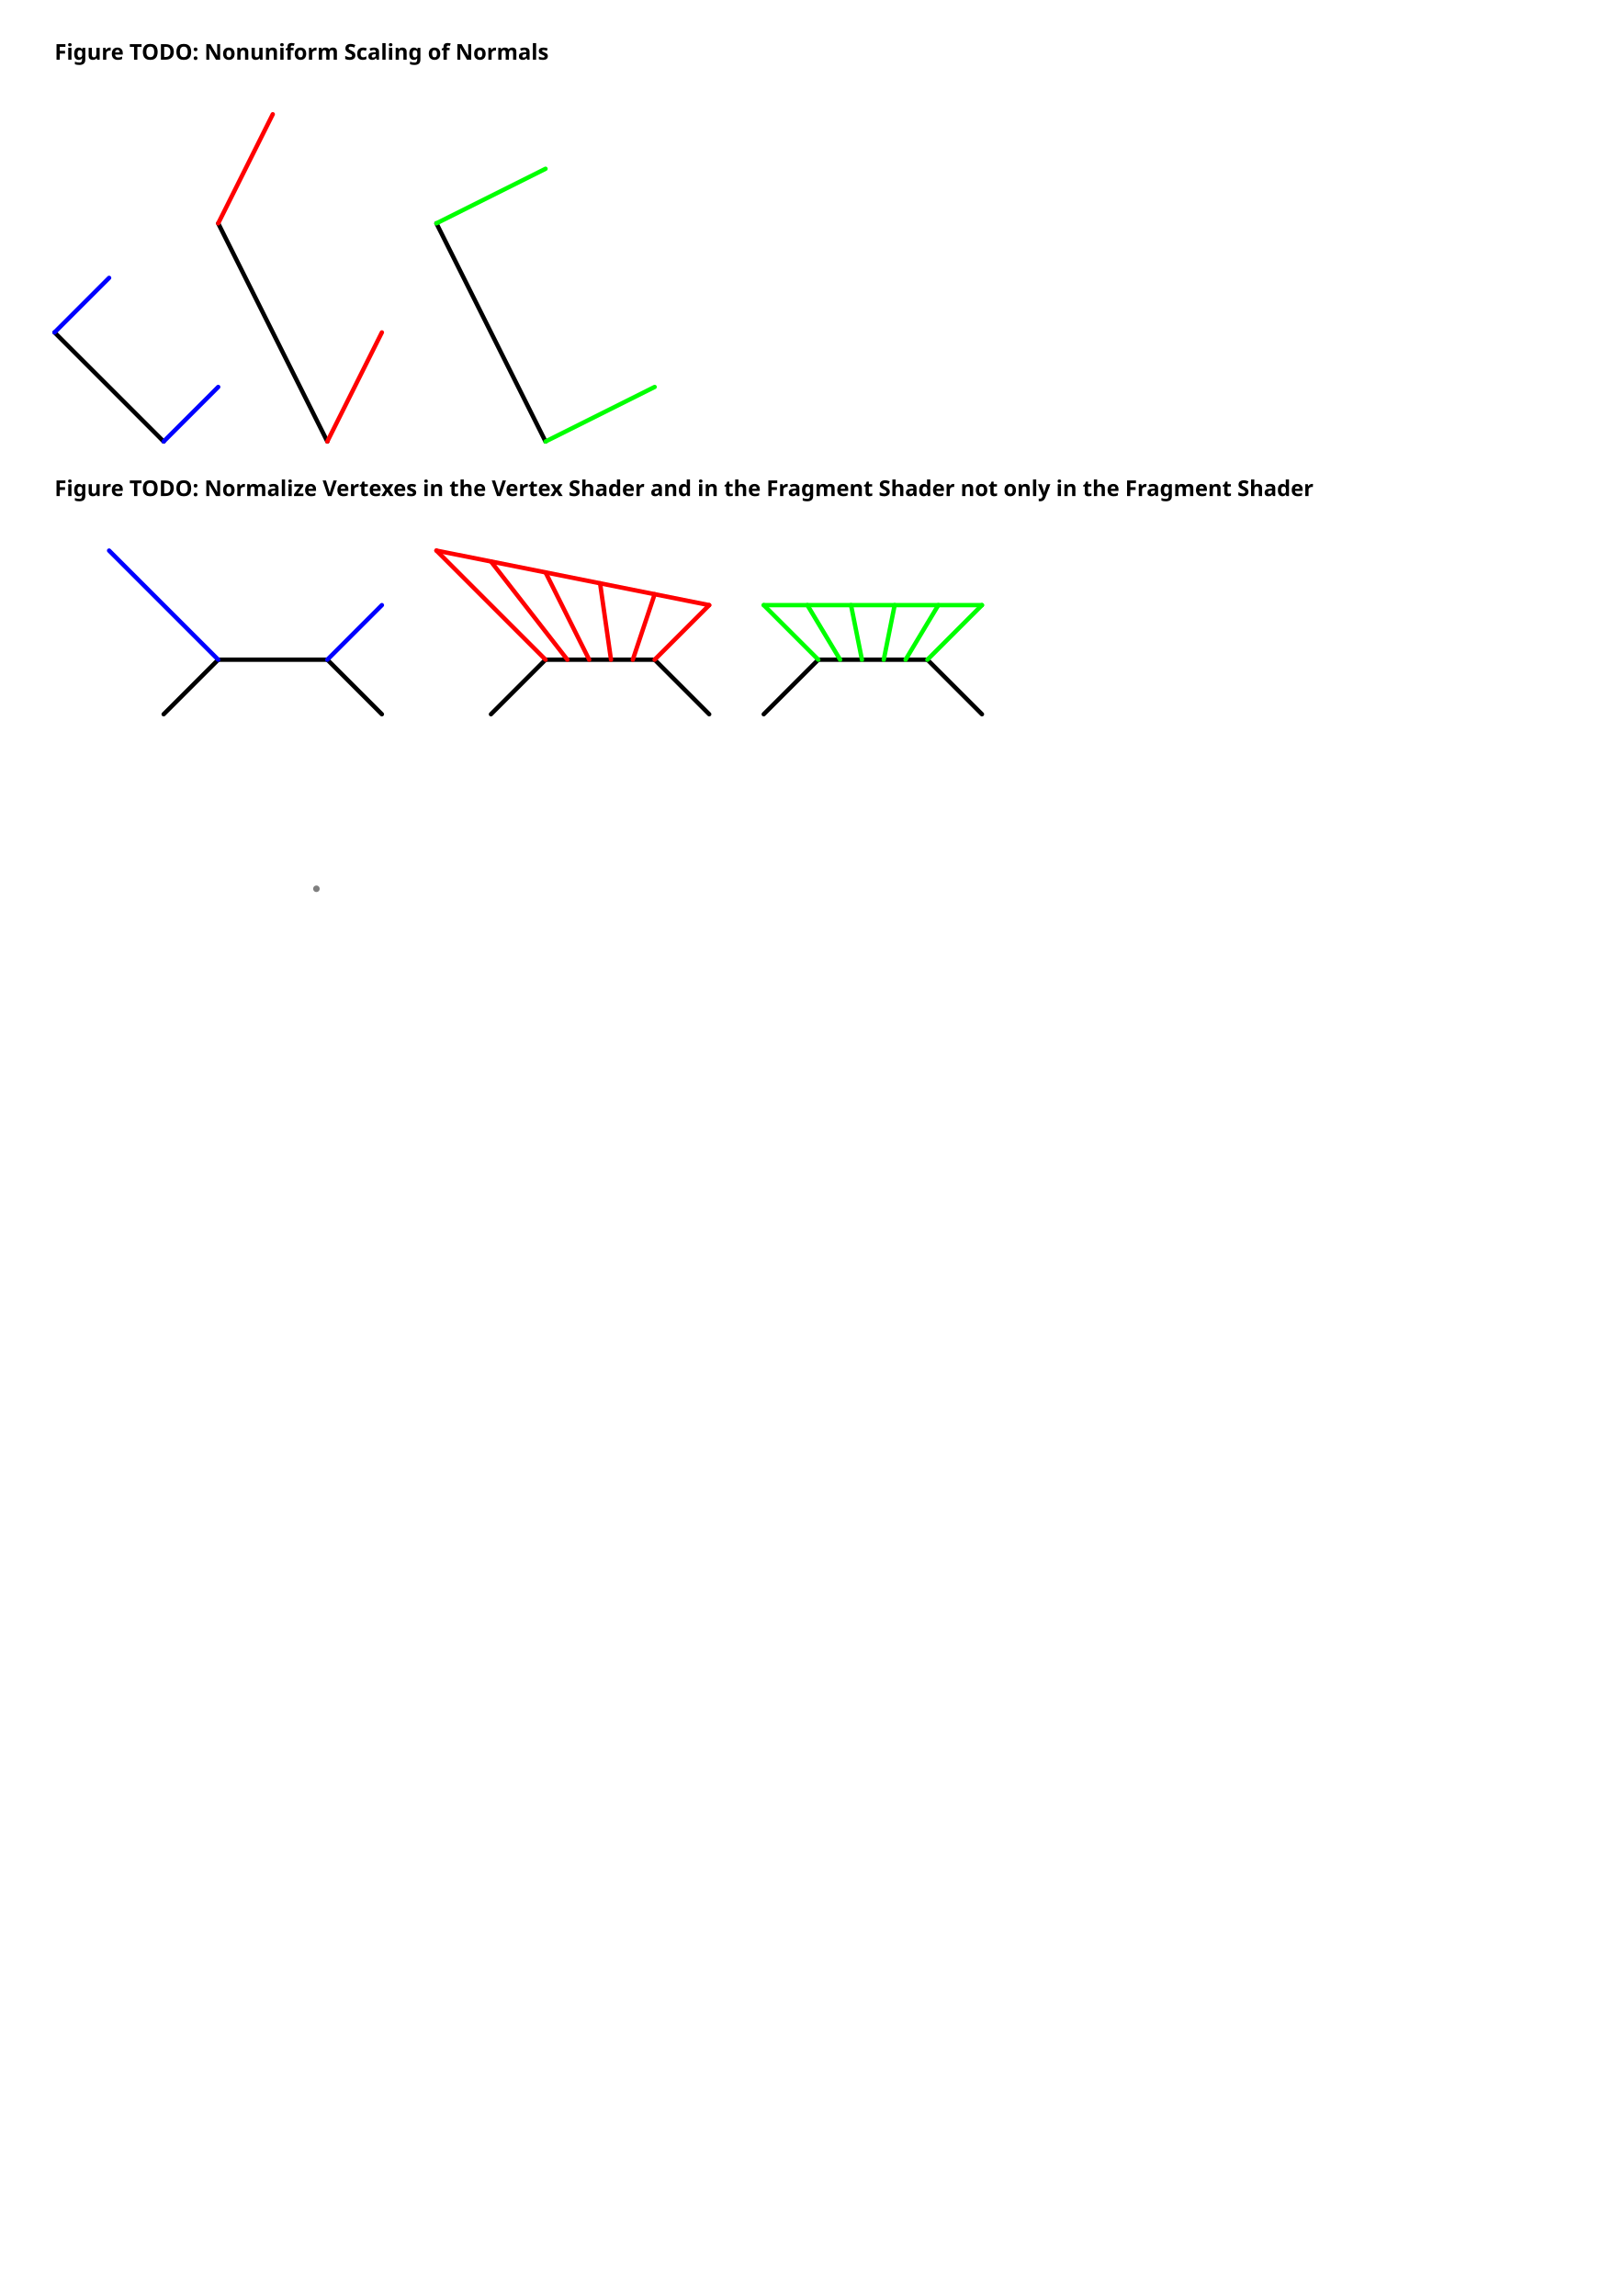
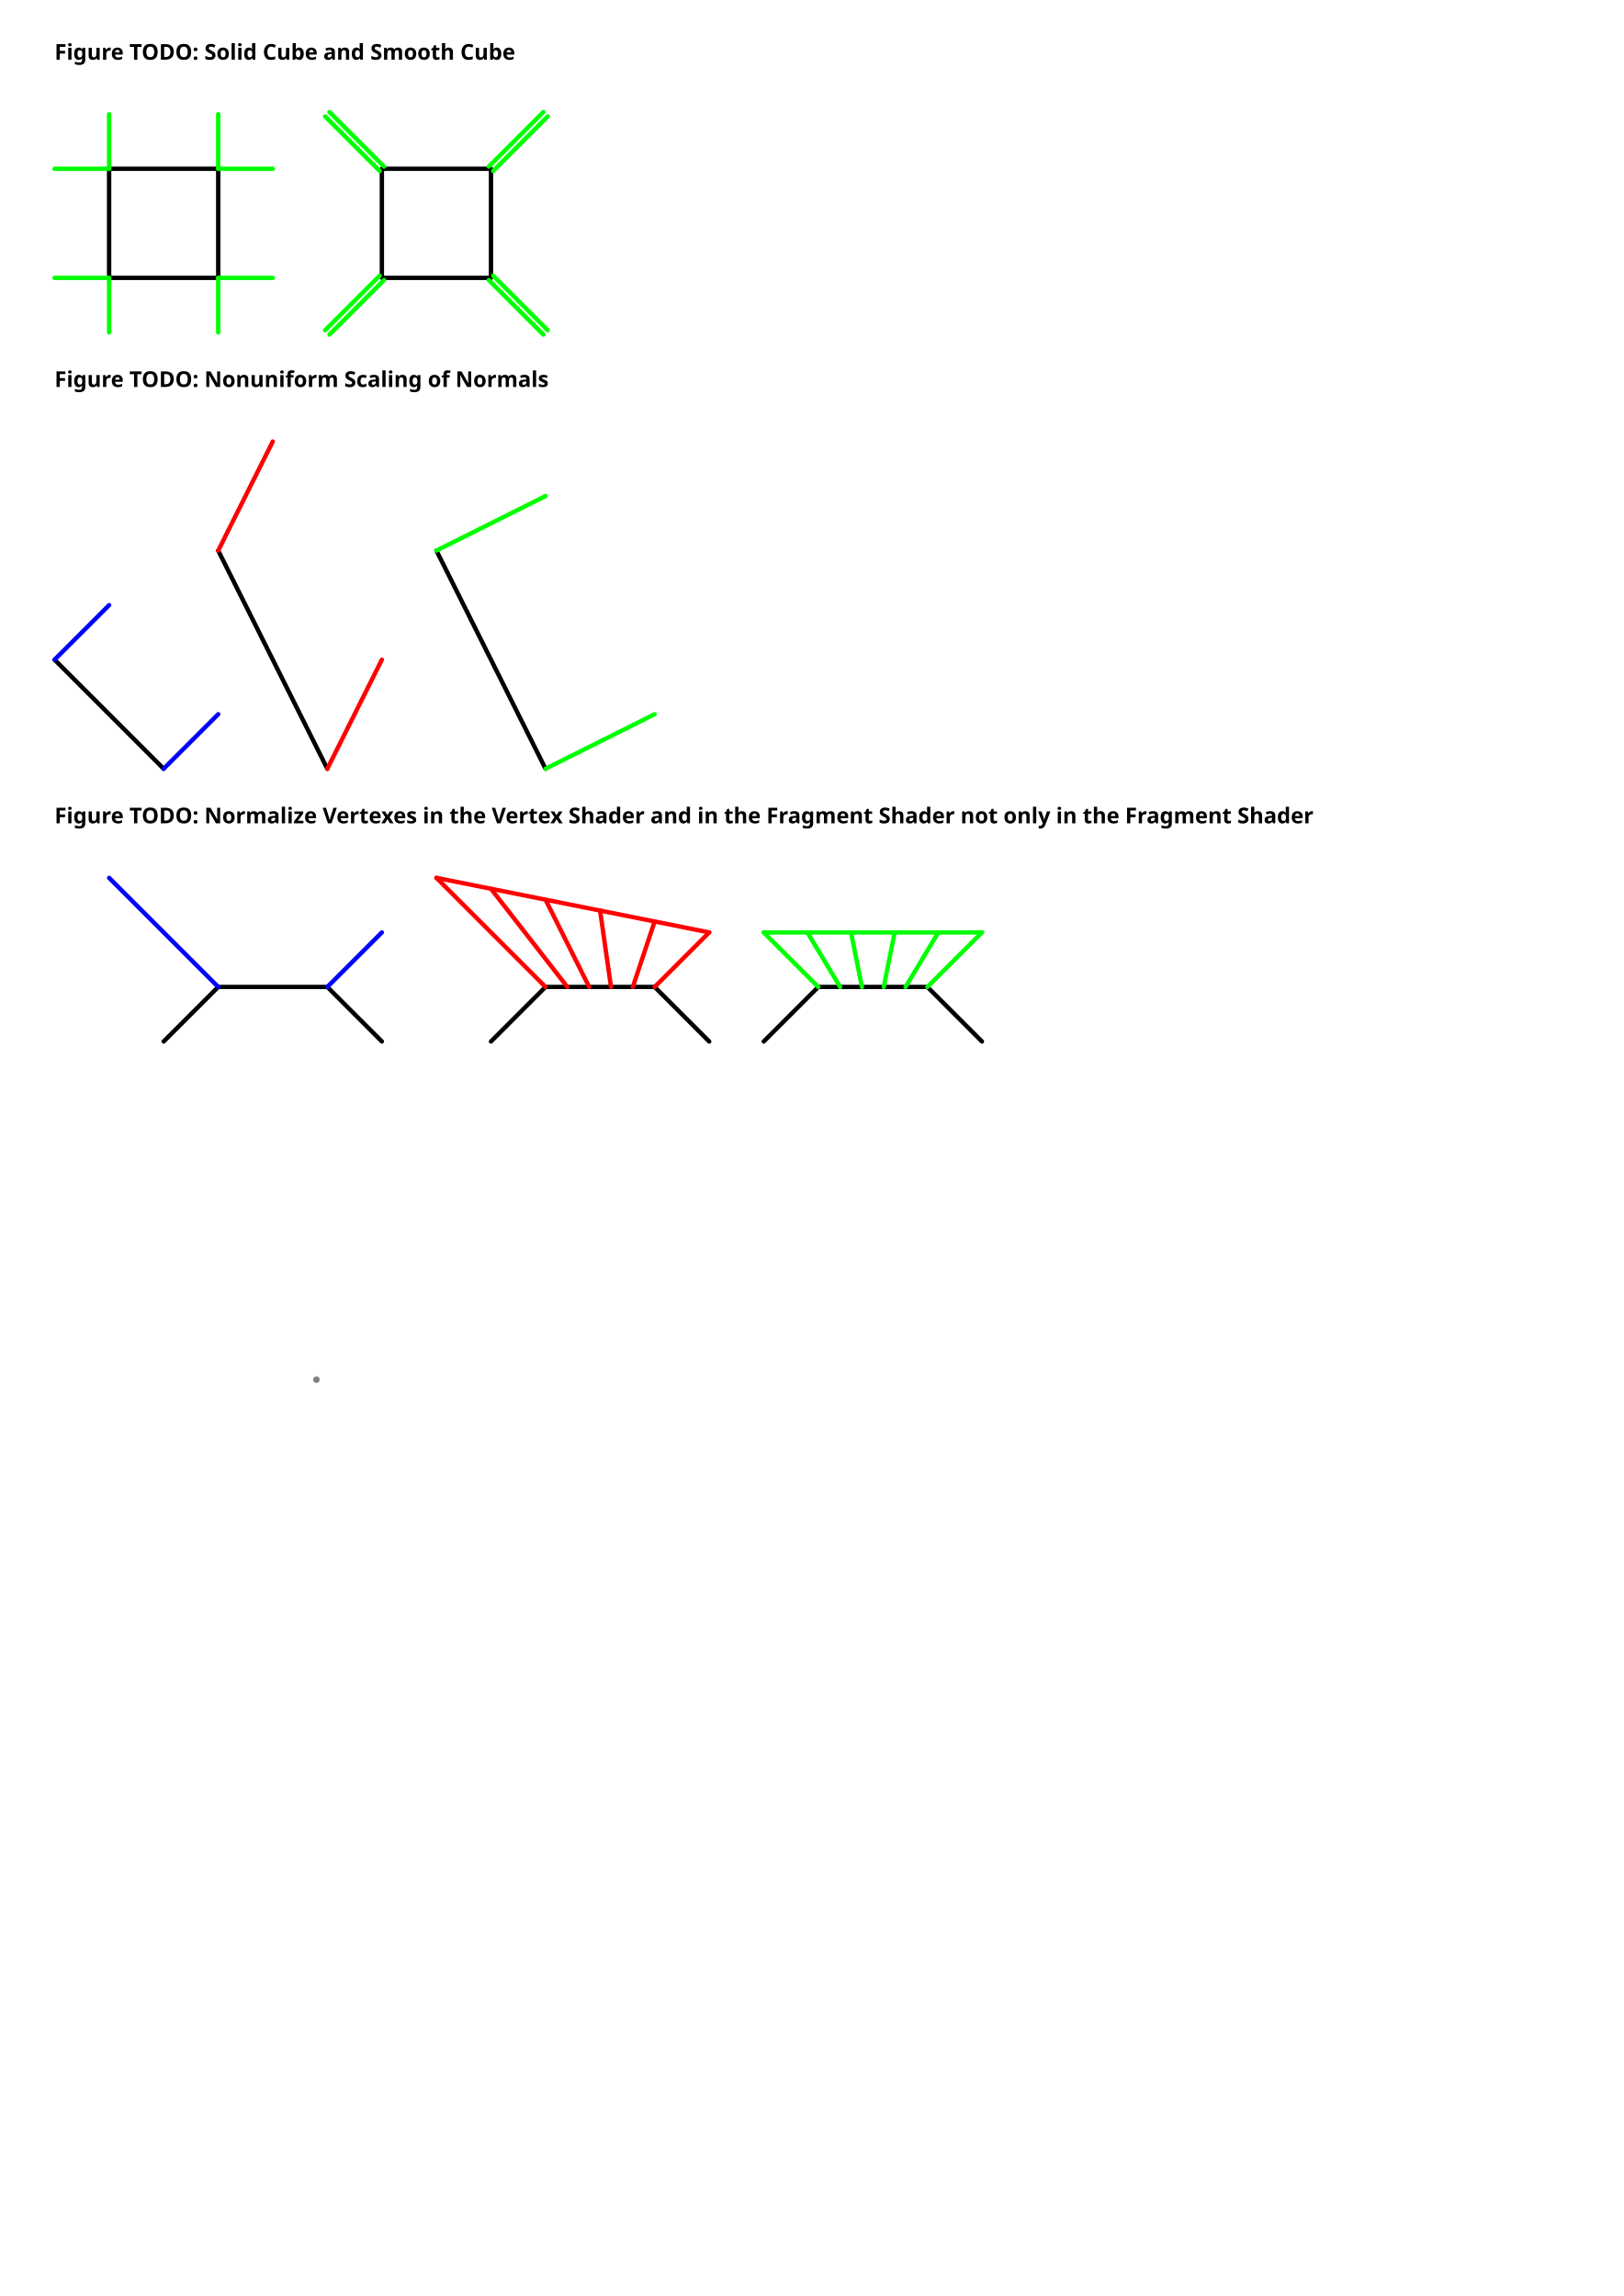
<svg xmlns="http://www.w3.org/2000/svg" width="744.094" height="1052.362" id="svg2">
  <defs id="defs4">
    </defs>
  <g id="layer1">
-     <path style="fill:none;fill-rule:evenodd;stroke:#000000;stroke-width:2;stroke-linecap:round;stroke-linejoin:miter;stroke-miterlimit:4;stroke-dasharray:none;stroke-opacity:1" d="M 25,152.362 L 75,202.362" id="path3454" />
-     <path style="fill:none;fill-rule:evenodd;stroke:#0000ff;stroke-width:2;stroke-linecap:round;stroke-linejoin:miter;stroke-miterlimit:4;stroke-dasharray:none;stroke-opacity:1" d="M 50,127.362 L 25,152.362" id="path3458" />
-     <path id="path6320" d="M 100,102.362 L 150,202.362" style="fill:none;fill-rule:evenodd;stroke:#000000;stroke-width:2;stroke-linecap:round;stroke-linejoin:miter;stroke-miterlimit:4;stroke-dasharray:none;stroke-opacity:1" />
-     <path id="path6322" d="M 125,52.362 L 100,102.362" style="fill:none;fill-rule:evenodd;stroke:#ff0000;stroke-width:2;stroke-linecap:round;stroke-linejoin:miter;stroke-miterlimit:4;stroke-dasharray:none;stroke-opacity:1" />
-     <path id="path6324" d="M 100,177.362 L 75,202.362" style="fill:none;fill-rule:evenodd;stroke:#0000ff;stroke-width:2;stroke-linecap:round;stroke-linejoin:miter;stroke-miterlimit:4;stroke-dasharray:none;stroke-opacity:1" />
-     <path style="fill:none;fill-rule:evenodd;stroke:#ff0000;stroke-width:2;stroke-linecap:round;stroke-linejoin:miter;stroke-miterlimit:4;stroke-dasharray:none;stroke-opacity:1" d="M 175,152.362 L 150,202.362" id="path6326" />
-     <path style="fill:none;fill-rule:evenodd;stroke:#000000;stroke-width:2;stroke-linecap:round;stroke-linejoin:miter;stroke-miterlimit:4;stroke-dasharray:none;stroke-opacity:1" d="M 100,302.362 L 150,302.362" id="path6332" />
-     <path style="fill:none;fill-rule:evenodd;stroke:#000000;stroke-width:2;stroke-linecap:round;stroke-linejoin:miter;stroke-miterlimit:4;stroke-dasharray:none;stroke-opacity:1" d="M 100,302.362 L 75,327.362" id="path6392" />
-     <path style="fill:none;fill-rule:evenodd;stroke:#000000;stroke-width:2;stroke-linecap:round;stroke-linejoin:miter;stroke-miterlimit:4;stroke-dasharray:none;stroke-opacity:1" d="M 150,302.362 L 175,327.362" id="path6394" />
-     <path style="fill:none;fill-rule:evenodd;stroke:#0000ff;stroke-width:2;stroke-linecap:round;stroke-linejoin:miter;stroke-miterlimit:4;stroke-dasharray:none;stroke-opacity:1" d="M 175,277.362 L 150,302.362" id="path6338" />
-     <path id="path6340" d="M 50,252.362 L 100,302.362" style="fill:none;fill-rule:evenodd;stroke:#0000ff;stroke-width:2;stroke-linecap:round;stroke-linejoin:miter;stroke-miterlimit:4;stroke-dasharray:none;stroke-opacity:1" />
-     <path id="path6396" d="M 250,302.362 L 300,302.362" style="fill:none;fill-rule:evenodd;stroke:#000000;stroke-width:2;stroke-linecap:round;stroke-linejoin:miter;stroke-miterlimit:4;stroke-dasharray:none;stroke-opacity:1" />
-     <path id="path6398" d="M 250,302.362 L 225,327.362" style="fill:none;fill-rule:evenodd;stroke:#000000;stroke-width:2;stroke-linecap:round;stroke-linejoin:miter;stroke-miterlimit:4;stroke-dasharray:none;stroke-opacity:1" />
-     <path id="path6400" d="M 300,302.362 L 325,327.362" style="fill:none;fill-rule:evenodd;stroke:#000000;stroke-width:2;stroke-linecap:round;stroke-linejoin:miter;stroke-miterlimit:4;stroke-dasharray:none;stroke-opacity:1" />
-     <path id="path6402" d="M 325,277.362 L 300,302.362" style="fill:none;fill-rule:evenodd;stroke:#ff0000;stroke-width:2;stroke-linecap:round;stroke-linejoin:miter;stroke-miterlimit:4;stroke-dasharray:none;stroke-opacity:1" />
-     <path style="fill:none;fill-rule:evenodd;stroke:#ff0000;stroke-width:2;stroke-linecap:round;stroke-linejoin:miter;stroke-miterlimit:4;stroke-dasharray:none;stroke-opacity:1" d="M 200,252.362 L 250,302.362" id="path6404" />
-     <path style="fill:none;fill-rule:evenodd;stroke:#ff0000;stroke-width:2;stroke-linecap:round;stroke-linejoin:miter;stroke-miterlimit:4;stroke-dasharray:none;stroke-opacity:1" d="M 200,252.362 L 325,277.362" id="path6408" />
-     <path style="fill:none;fill-rule:evenodd;stroke:#ff0000;stroke-width:2;stroke-linecap:round;stroke-linejoin:miter;stroke-miterlimit:4;stroke-dasharray:none;stroke-opacity:1" d="M 260,302.362 L 225,257.362" id="path6410" />
-     <path style="fill:none;fill-rule:evenodd;stroke:#ff0000;stroke-width:2;stroke-linecap:round;stroke-linejoin:miter;stroke-miterlimit:4;stroke-dasharray:none;stroke-opacity:1" d="M 270,302.362 L 250,262.362" id="path6412" />
-     <path style="fill:none;fill-rule:evenodd;stroke:#ff0000;stroke-width:2;stroke-linecap:round;stroke-linejoin:miter;stroke-miterlimit:4;stroke-dasharray:none;stroke-opacity:1" d="M 280,302.362 L 275,267.362" id="path6414" />
-     <path style="fill:none;fill-rule:evenodd;stroke:#ff0000;stroke-width:2;stroke-linecap:round;stroke-linejoin:miter;stroke-miterlimit:4;stroke-dasharray:none;stroke-opacity:1" d="M 290,302.362 L 300,272.362" id="path6416" />
-     <path style="fill:none;fill-rule:evenodd;stroke:#000000;stroke-width:2;stroke-linecap:round;stroke-linejoin:miter;stroke-miterlimit:4;stroke-dasharray:none;stroke-opacity:1" d="M 200,102.362 L 250,202.362" id="path6418" />
-     <path style="fill:none;fill-rule:evenodd;stroke:#00ff00;stroke-width:2;stroke-linecap:round;stroke-linejoin:miter;stroke-miterlimit:4;stroke-dasharray:none;stroke-opacity:1" d="M 250,77.362 L 200,102.362" id="path6420" />
-     <path id="path6422" d="M 300,177.362 L 250,202.362" style="fill:none;fill-rule:evenodd;stroke:#00ff00;stroke-width:2;stroke-linecap:round;stroke-linejoin:miter;stroke-miterlimit:4;stroke-dasharray:none;stroke-opacity:1" />
-     <path id="path6424" d="M 375,302.362 L 425,302.362" style="fill:none;fill-rule:evenodd;stroke:#000000;stroke-width:2;stroke-linecap:round;stroke-linejoin:miter;stroke-miterlimit:4;stroke-dasharray:none;stroke-opacity:1" />
-     <path id="path6426" d="M 375,302.362 L 350,327.362" style="fill:none;fill-rule:evenodd;stroke:#000000;stroke-width:2;stroke-linecap:round;stroke-linejoin:miter;stroke-miterlimit:4;stroke-dasharray:none;stroke-opacity:1" />
-     <path id="path6428" d="M 425,302.362 L 450,327.362" style="fill:none;fill-rule:evenodd;stroke:#000000;stroke-width:2;stroke-linecap:round;stroke-linejoin:miter;stroke-miterlimit:4;stroke-dasharray:none;stroke-opacity:1" />
-     <path id="path6430" d="M 450,277.362 L 425,302.362" style="fill:none;fill-rule:evenodd;stroke:#00ff00;stroke-width:2;stroke-linecap:round;stroke-linejoin:miter;stroke-miterlimit:4;stroke-dasharray:none;stroke-opacity:1" />
-     <path style="fill:none;fill-rule:evenodd;stroke:#00ff00;stroke-width:2;stroke-linecap:round;stroke-linejoin:miter;stroke-miterlimit:4;stroke-dasharray:none;stroke-opacity:1" d="M 350,277.362 L 375,302.362" id="path6432" />
-     <path style="fill:none;fill-rule:evenodd;stroke:#00ff00;stroke-width:2;stroke-linecap:round;stroke-linejoin:miter;stroke-miterlimit:4;stroke-dasharray:none;stroke-opacity:1" d="M 415,302.362 L 430,277.362" id="path6448" />
-     <path style="fill:none;fill-rule:evenodd;stroke:#00ff00;stroke-width:2;stroke-linecap:round;stroke-linejoin:miter;stroke-miterlimit:4;stroke-dasharray:none;stroke-opacity:1" d="M 405,302.362 L 410,277.362" id="path6450" />
-     <path style="fill:none;fill-rule:evenodd;stroke:#00ff00;stroke-width:2;stroke-linecap:round;stroke-linejoin:miter;stroke-miterlimit:4;stroke-dasharray:none;stroke-opacity:1" d="M 395,302.362 L 390,277.362" id="path6452" />
-     <path style="fill:none;fill-rule:evenodd;stroke:#00ff00;stroke-width:2;stroke-linecap:round;stroke-linejoin:miter;stroke-miterlimit:4;stroke-dasharray:none;stroke-opacity:1" d="M 370,277.362 L 385,302.362" id="path6454" />
-     <path style="opacity:0.5;fill:none;fill-opacity:1;stroke:#000000;stroke-width:3;stroke-linecap:round;stroke-linejoin:round;stroke-miterlimit:4;stroke-dasharray:none;stroke-opacity:1" id="path6558" d="M 145,407.362 A 0,0 0 0 1 145,407.362 L 145,407.362 z" />
-     <path style="fill:none;fill-rule:evenodd;stroke:#00ff00;stroke-width:2;stroke-linecap:round;stroke-linejoin:miter;stroke-miterlimit:4;stroke-dasharray:none;stroke-opacity:1" d="M 350,277.362 L 450,277.362" id="path3193" />
-     <text xml:space="preserve" style="font-size:10px;font-style:normal;font-variant:normal;font-weight:bold;font-stretch:normal;text-align:start;line-height:125%;writing-mode:lr-tb;text-anchor:start;fill:#000000;fill-opacity:1;stroke:none;stroke-width:1px;stroke-linecap:butt;stroke-linejoin:miter;stroke-opacity:1;font-family:Verdana;-inkscape-font-specification:Verdana Bold" x="25" y="27.362" id="text2423">
-       <tspan id="tspan2425" x="25" y="27.362" style="font-size:10px;font-style:normal;font-variant:normal;font-weight:bold;font-stretch:normal;text-align:start;line-height:125%;writing-mode:lr-tb;text-anchor:start;font-family:Verdana;-inkscape-font-specification:Verdana Bold">Figure TODO: Nonuniform Scaling of Normals</tspan>
+     <path style="fill:none;fill-rule:evenodd;stroke:#000000;stroke-width:2;stroke-linecap:round;stroke-linejoin:miter;stroke-miterlimit:4;stroke-dasharray:none;stroke-opacity:1" d="M 25,302.362 L 75,352.362" id="path3454" />
+     <path style="fill:none;fill-rule:evenodd;stroke:#0000ff;stroke-width:2;stroke-linecap:round;stroke-linejoin:miter;stroke-miterlimit:4;stroke-dasharray:none;stroke-opacity:1" d="M 50,277.362 L 25,302.362" id="path3458" />
+     <path id="path6320" d="M 100,252.362 L 150,352.362" style="fill:none;fill-rule:evenodd;stroke:#000000;stroke-width:2;stroke-linecap:round;stroke-linejoin:miter;stroke-miterlimit:4;stroke-dasharray:none;stroke-opacity:1" />
+     <path id="path6322" d="M 125,202.362 L 100,252.362" style="fill:none;fill-rule:evenodd;stroke:#ff0000;stroke-width:2;stroke-linecap:round;stroke-linejoin:miter;stroke-miterlimit:4;stroke-dasharray:none;stroke-opacity:1" />
+     <path id="path6324" d="M 100,327.362 L 75,352.362" style="fill:none;fill-rule:evenodd;stroke:#0000ff;stroke-width:2;stroke-linecap:round;stroke-linejoin:miter;stroke-miterlimit:4;stroke-dasharray:none;stroke-opacity:1" />
+     <path style="fill:none;fill-rule:evenodd;stroke:#ff0000;stroke-width:2;stroke-linecap:round;stroke-linejoin:miter;stroke-miterlimit:4;stroke-dasharray:none;stroke-opacity:1" d="M 175,302.362 L 150,352.362" id="path6326" />
+     <path style="fill:none;fill-rule:evenodd;stroke:#000000;stroke-width:2;stroke-linecap:round;stroke-linejoin:miter;stroke-miterlimit:4;stroke-dasharray:none;stroke-opacity:1" d="M 100,452.362 L 150,452.362" id="path6332" />
+     <path style="fill:none;fill-rule:evenodd;stroke:#000000;stroke-width:2;stroke-linecap:round;stroke-linejoin:miter;stroke-miterlimit:4;stroke-dasharray:none;stroke-opacity:1" d="M 100,452.362 L 75,477.362" id="path6392" />
+     <path style="fill:none;fill-rule:evenodd;stroke:#000000;stroke-width:2;stroke-linecap:round;stroke-linejoin:miter;stroke-miterlimit:4;stroke-dasharray:none;stroke-opacity:1" d="M 150,452.362 L 175,477.362" id="path6394" />
+     <path style="fill:none;fill-rule:evenodd;stroke:#0000ff;stroke-width:2;stroke-linecap:round;stroke-linejoin:miter;stroke-miterlimit:4;stroke-dasharray:none;stroke-opacity:1" d="M 175,427.362 L 150,452.362" id="path6338" />
+     <path id="path6340" d="M 50,402.362 L 100,452.362" style="fill:none;fill-rule:evenodd;stroke:#0000ff;stroke-width:2;stroke-linecap:round;stroke-linejoin:miter;stroke-miterlimit:4;stroke-dasharray:none;stroke-opacity:1" />
+     <path id="path6396" d="M 250,452.362 L 300,452.362" style="fill:none;fill-rule:evenodd;stroke:#000000;stroke-width:2;stroke-linecap:round;stroke-linejoin:miter;stroke-miterlimit:4;stroke-dasharray:none;stroke-opacity:1" />
+     <path id="path6398" d="M 250,452.362 L 225,477.362" style="fill:none;fill-rule:evenodd;stroke:#000000;stroke-width:2;stroke-linecap:round;stroke-linejoin:miter;stroke-miterlimit:4;stroke-dasharray:none;stroke-opacity:1" />
+     <path id="path6400" d="M 300,452.362 L 325,477.362" style="fill:none;fill-rule:evenodd;stroke:#000000;stroke-width:2;stroke-linecap:round;stroke-linejoin:miter;stroke-miterlimit:4;stroke-dasharray:none;stroke-opacity:1" />
+     <path id="path6402" d="M 325,427.362 L 300,452.362" style="fill:none;fill-rule:evenodd;stroke:#ff0000;stroke-width:2;stroke-linecap:round;stroke-linejoin:miter;stroke-miterlimit:4;stroke-dasharray:none;stroke-opacity:1" />
+     <path style="fill:none;fill-rule:evenodd;stroke:#ff0000;stroke-width:2;stroke-linecap:round;stroke-linejoin:miter;stroke-miterlimit:4;stroke-dasharray:none;stroke-opacity:1" d="M 200,402.362 L 250,452.362" id="path6404" />
+     <path style="fill:none;fill-rule:evenodd;stroke:#ff0000;stroke-width:2;stroke-linecap:round;stroke-linejoin:miter;stroke-miterlimit:4;stroke-dasharray:none;stroke-opacity:1" d="M 200,402.362 L 325,427.362" id="path6408" />
+     <path style="fill:none;fill-rule:evenodd;stroke:#ff0000;stroke-width:2;stroke-linecap:round;stroke-linejoin:miter;stroke-miterlimit:4;stroke-dasharray:none;stroke-opacity:1" d="M 260,452.362 L 225,407.362" id="path6410" />
+     <path style="fill:none;fill-rule:evenodd;stroke:#ff0000;stroke-width:2;stroke-linecap:round;stroke-linejoin:miter;stroke-miterlimit:4;stroke-dasharray:none;stroke-opacity:1" d="M 270,452.362 L 250,412.362" id="path6412" />
+     <path style="fill:none;fill-rule:evenodd;stroke:#ff0000;stroke-width:2;stroke-linecap:round;stroke-linejoin:miter;stroke-miterlimit:4;stroke-dasharray:none;stroke-opacity:1" d="M 280,452.362 L 275,417.362" id="path6414" />
+     <path style="fill:none;fill-rule:evenodd;stroke:#ff0000;stroke-width:2;stroke-linecap:round;stroke-linejoin:miter;stroke-miterlimit:4;stroke-dasharray:none;stroke-opacity:1" d="M 290,452.362 L 300,422.362" id="path6416" />
+     <path style="fill:none;fill-rule:evenodd;stroke:#000000;stroke-width:2;stroke-linecap:round;stroke-linejoin:miter;stroke-miterlimit:4;stroke-dasharray:none;stroke-opacity:1" d="M 200,252.362 L 250,352.362" id="path6418" />
+     <path style="fill:none;fill-rule:evenodd;stroke:#00ff00;stroke-width:2;stroke-linecap:round;stroke-linejoin:miter;stroke-miterlimit:4;stroke-dasharray:none;stroke-opacity:1" d="M 250,227.362 L 200,252.362" id="path6420" />
+     <path id="path6422" d="M 300,327.362 L 250,352.362" style="fill:none;fill-rule:evenodd;stroke:#00ff00;stroke-width:2;stroke-linecap:round;stroke-linejoin:miter;stroke-miterlimit:4;stroke-dasharray:none;stroke-opacity:1" />
+     <path id="path6424" d="M 375,452.362 L 425,452.362" style="fill:none;fill-rule:evenodd;stroke:#000000;stroke-width:2;stroke-linecap:round;stroke-linejoin:miter;stroke-miterlimit:4;stroke-dasharray:none;stroke-opacity:1" />
+     <path id="path6426" d="M 375,452.362 L 350,477.362" style="fill:none;fill-rule:evenodd;stroke:#000000;stroke-width:2;stroke-linecap:round;stroke-linejoin:miter;stroke-miterlimit:4;stroke-dasharray:none;stroke-opacity:1" />
+     <path id="path6428" d="M 425,452.362 L 450,477.362" style="fill:none;fill-rule:evenodd;stroke:#000000;stroke-width:2;stroke-linecap:round;stroke-linejoin:miter;stroke-miterlimit:4;stroke-dasharray:none;stroke-opacity:1" />
+     <path id="path6430" d="M 450,427.362 L 425,452.362" style="fill:none;fill-rule:evenodd;stroke:#00ff00;stroke-width:2;stroke-linecap:round;stroke-linejoin:miter;stroke-miterlimit:4;stroke-dasharray:none;stroke-opacity:1" />
+     <path style="fill:none;fill-rule:evenodd;stroke:#00ff00;stroke-width:2;stroke-linecap:round;stroke-linejoin:miter;stroke-miterlimit:4;stroke-dasharray:none;stroke-opacity:1" d="M 350,427.362 L 375,452.362" id="path6432" />
+     <path style="fill:none;fill-rule:evenodd;stroke:#00ff00;stroke-width:2;stroke-linecap:round;stroke-linejoin:miter;stroke-miterlimit:4;stroke-dasharray:none;stroke-opacity:1" d="M 415,452.362 L 430,427.362" id="path6448" />
+     <path style="fill:none;fill-rule:evenodd;stroke:#00ff00;stroke-width:2;stroke-linecap:round;stroke-linejoin:miter;stroke-miterlimit:4;stroke-dasharray:none;stroke-opacity:1" d="M 405,452.362 L 410,427.362" id="path6450" />
+     <path style="fill:none;fill-rule:evenodd;stroke:#00ff00;stroke-width:2;stroke-linecap:round;stroke-linejoin:miter;stroke-miterlimit:4;stroke-dasharray:none;stroke-opacity:1" d="M 395,452.362 L 390,427.362" id="path6452" />
+     <path style="fill:none;fill-rule:evenodd;stroke:#00ff00;stroke-width:2;stroke-linecap:round;stroke-linejoin:miter;stroke-miterlimit:4;stroke-dasharray:none;stroke-opacity:1" d="M 370,427.362 L 385,452.362" id="path6454" />
+     <path style="opacity:0.5;fill:none;fill-opacity:1;stroke:#000000;stroke-width:3;stroke-linecap:round;stroke-linejoin:round;stroke-miterlimit:4;stroke-dasharray:none;stroke-opacity:1" id="path6558" d="M 145,407.362 A 0,0 0 0 1 145,407.362 L 145,407.362 z" transform="translate(0,225)" />
+     <path style="fill:none;fill-rule:evenodd;stroke:#00ff00;stroke-width:2;stroke-linecap:round;stroke-linejoin:miter;stroke-miterlimit:4;stroke-dasharray:none;stroke-opacity:1" d="M 350,427.362 L 450,427.362" id="path3193" />
+     <text xml:space="preserve" style="font-size:10px;font-style:normal;font-variant:normal;font-weight:bold;font-stretch:normal;text-align:start;line-height:125%;writing-mode:lr-tb;text-anchor:start;fill:#000000;fill-opacity:1;stroke:none;stroke-width:1px;stroke-linecap:butt;stroke-linejoin:miter;stroke-opacity:1;font-family:Verdana;-inkscape-font-specification:Verdana Bold" x="25" y="177.362" id="text2423">
+       <tspan id="tspan2425" x="25" y="177.362" style="font-size:10px;font-style:normal;font-variant:normal;font-weight:bold;font-stretch:normal;text-align:start;line-height:125%;writing-mode:lr-tb;text-anchor:start;font-family:Verdana;-inkscape-font-specification:Verdana Bold">Figure TODO: Nonuniform Scaling of Normals</tspan>
    </text>
-     <text xml:space="preserve" style="font-size:10px;font-style:normal;font-variant:normal;font-weight:bold;font-stretch:normal;text-align:start;line-height:125%;writing-mode:lr-tb;text-anchor:start;fill:#000000;fill-opacity:1;stroke:none;stroke-width:1px;stroke-linecap:butt;stroke-linejoin:miter;stroke-opacity:1;font-family:Verdana;-inkscape-font-specification:Verdana Bold" x="25" y="227.362" id="text2427">
-       <tspan id="tspan2429" x="25" y="227.362">Figure TODO: Normalize Vertexes in the Vertex Shader and in the Fragment Shader not only in the Fragment Shader</tspan>
+     <text xml:space="preserve" style="font-size:10px;font-style:normal;font-variant:normal;font-weight:bold;font-stretch:normal;text-align:start;line-height:125%;writing-mode:lr-tb;text-anchor:start;fill:#000000;fill-opacity:1;stroke:none;stroke-width:1px;stroke-linecap:butt;stroke-linejoin:miter;stroke-opacity:1;font-family:Verdana;-inkscape-font-specification:Verdana Bold" x="25" y="377.362" id="text2427">
+       <tspan id="tspan2429" x="25" y="377.362">Figure TODO: Normalize Vertexes in the Vertex Shader and in the Fragment Shader not only in the Fragment Shader</tspan>
    </text>
+     <text xml:space="preserve" style="font-size:10px;font-style:normal;font-variant:normal;font-weight:bold;font-stretch:normal;text-align:start;line-height:125%;writing-mode:lr-tb;text-anchor:start;fill:#000000;fill-opacity:1;stroke:none;stroke-width:1px;stroke-linecap:butt;stroke-linejoin:miter;stroke-opacity:1;font-family:Verdana;-inkscape-font-specification:Verdana Bold" x="25" y="27.362" id="text2419">
+       <tspan id="tspan2421" x="25" y="27.362" style="font-size:10px;font-style:normal;font-variant:normal;font-weight:bold;font-stretch:normal;text-align:start;line-height:125%;writing-mode:lr-tb;text-anchor:start;font-family:Verdana;-inkscape-font-specification:Verdana Bold">Figure TODO: Solid Cube and Smooth Cube</tspan>
+     </text>
+     <path style="fill:none;fill-rule:evenodd;stroke:#000000;stroke-width:2;stroke-linecap:butt;stroke-linejoin:round;stroke-miterlimit:4;stroke-dasharray:none;stroke-opacity:1" d="M 50,77.362 L 50,127.362 L 100,127.362 L 100,77.362 L 50,77.362 z" id="path2425" />
+     <path style="fill:none;fill-rule:evenodd;stroke:#00ff00;stroke-width:2;stroke-linecap:round;stroke-linejoin:miter;stroke-opacity:1;stroke-miterlimit:4;stroke-dasharray:none" d="M 50,52.362 L 50,77.362" id="path2427" />
+     <path style="fill:none;fill-rule:evenodd;stroke:#00ff00;stroke-width:2;stroke-linecap:round;stroke-linejoin:miter;stroke-opacity:1;stroke-miterlimit:4;stroke-dasharray:none" d="M 25,77.362 L 50,77.362" id="path2429" />
+     <path style="fill:none;fill-rule:evenodd;stroke:#00ff00;stroke-width:2;stroke-linecap:round;stroke-linejoin:miter;stroke-opacity:1;stroke-miterlimit:4;stroke-dasharray:none" d="M 100,127.362 L 100,152.362" id="path2433" />
+     <path style="fill:none;fill-rule:evenodd;stroke:#00ff00;stroke-width:2;stroke-linecap:round;stroke-linejoin:miter;stroke-opacity:1;stroke-miterlimit:4;stroke-dasharray:none" d="M 125,127.362 L 100,127.362" id="path2435" />
+     <path style="fill:none;fill-rule:evenodd;stroke:#00ff00;stroke-width:2;stroke-linecap:round;stroke-linejoin:miter;stroke-opacity:1;stroke-miterlimit:4;stroke-dasharray:none" d="M 100,77.362 L 125,77.362" id="path2437" />
+     <path style="fill:none;fill-rule:evenodd;stroke:#00ff00;stroke-width:2;stroke-linecap:round;stroke-linejoin:miter;stroke-opacity:1;stroke-miterlimit:4;stroke-dasharray:none" d="M 100,52.362 L 100,77.362" id="path2439" />
+     <path style="fill:none;fill-rule:evenodd;stroke:#000000;stroke-width:2;stroke-linecap:butt;stroke-linejoin:round;stroke-miterlimit:4;stroke-dasharray:none;stroke-opacity:1" d="M 175,77.362 L 175,127.362 L 225,127.362 L 225,77.362 L 175,77.362 z" id="path3211" />
+     <path style="fill:none;fill-rule:evenodd;stroke:#00ff00;stroke-width:2;stroke-linecap:round;stroke-linejoin:miter;stroke-miterlimit:4;stroke-dasharray:none;stroke-opacity:1" d="M 151,51.362 L 176,76.362" id="path3213" />
+     <path style="fill:none;fill-rule:evenodd;stroke:#00ff00;stroke-width:2;stroke-linecap:round;stroke-linejoin:miter;stroke-miterlimit:4;stroke-dasharray:none;stroke-opacity:1" d="M 226,126.362 L 251,151.362" id="path3219" />
+     <path style="fill:none;fill-rule:evenodd;stroke:#00ff00;stroke-width:2;stroke-linecap:round;stroke-linejoin:miter;stroke-miterlimit:4;stroke-dasharray:none;stroke-opacity:1" d="M 249,51.362 L 224,76.362" id="path3225" />
+     <path id="path3227" d="M 50,127.362 L 50,152.362" style="fill:none;fill-rule:evenodd;stroke:#00ff00;stroke-width:2;stroke-linecap:round;stroke-linejoin:miter;stroke-miterlimit:4;stroke-dasharray:none;stroke-opacity:1" />
+     <path id="path3229" d="M 50,127.362 L 25,127.362" style="fill:none;fill-rule:evenodd;stroke:#00ff00;stroke-width:2;stroke-linecap:round;stroke-linejoin:miter;stroke-miterlimit:4;stroke-dasharray:none;stroke-opacity:1" />
+     <path id="path3231" d="M 176,128.362 L 151,153.362" style="fill:none;fill-rule:evenodd;stroke:#00ff00;stroke-width:2;stroke-linecap:round;stroke-linejoin:miter;stroke-miterlimit:4;stroke-dasharray:none;stroke-opacity:1" />
+     <path id="path3233" d="M 224,128.362 L 249,153.362" style="fill:none;fill-rule:evenodd;stroke:#00ff00;stroke-width:2;stroke-linecap:round;stroke-linejoin:miter;stroke-miterlimit:4;stroke-dasharray:none;stroke-opacity:1" />
+     <path id="path3235" d="M 251,53.362 L 226,78.362" style="fill:none;fill-rule:evenodd;stroke:#00ff00;stroke-width:2;stroke-linecap:round;stroke-linejoin:miter;stroke-miterlimit:4;stroke-dasharray:none;stroke-opacity:1" />
+     <path id="path3237" d="M 149,53.362 L 174,78.362" style="fill:none;fill-rule:evenodd;stroke:#00ff00;stroke-width:2;stroke-linecap:round;stroke-linejoin:miter;stroke-miterlimit:4;stroke-dasharray:none;stroke-opacity:1" />
+     <path style="fill:none;fill-rule:evenodd;stroke:#00ff00;stroke-width:2;stroke-linecap:round;stroke-linejoin:miter;stroke-miterlimit:4;stroke-dasharray:none;stroke-opacity:1" d="M 174,126.362 L 149,151.362" id="path3239" />
  </g>
</svg>
